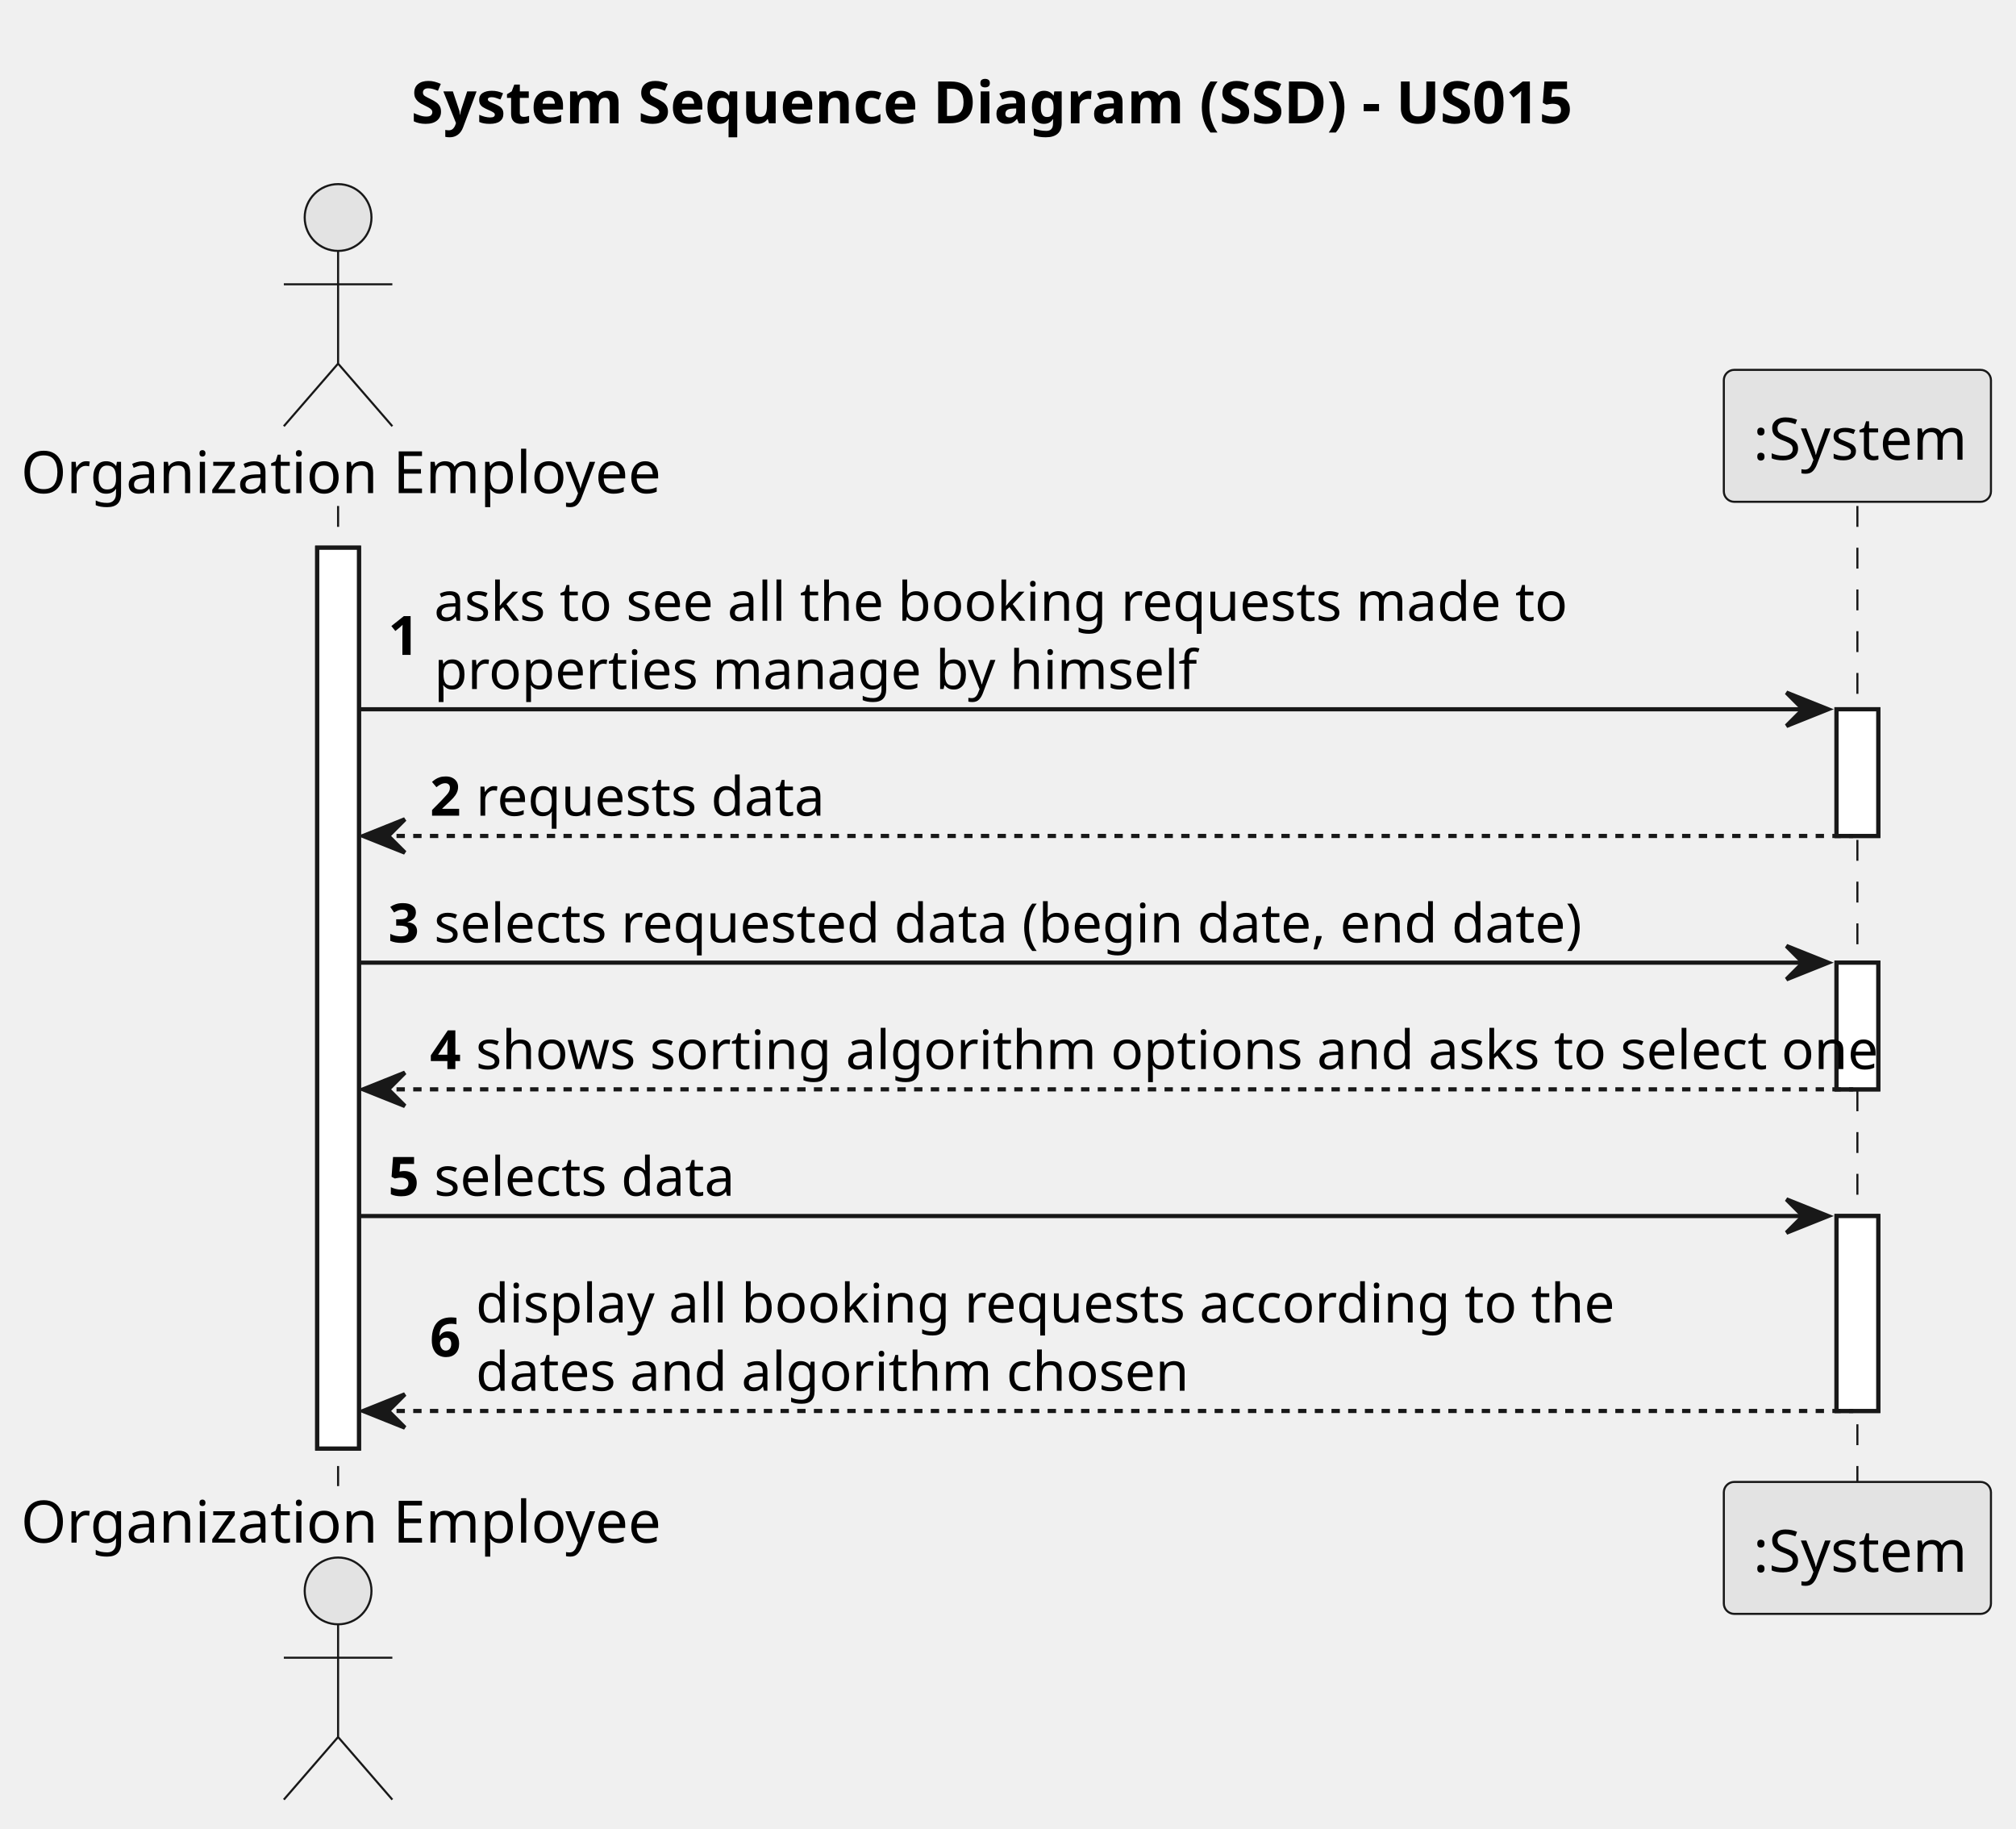
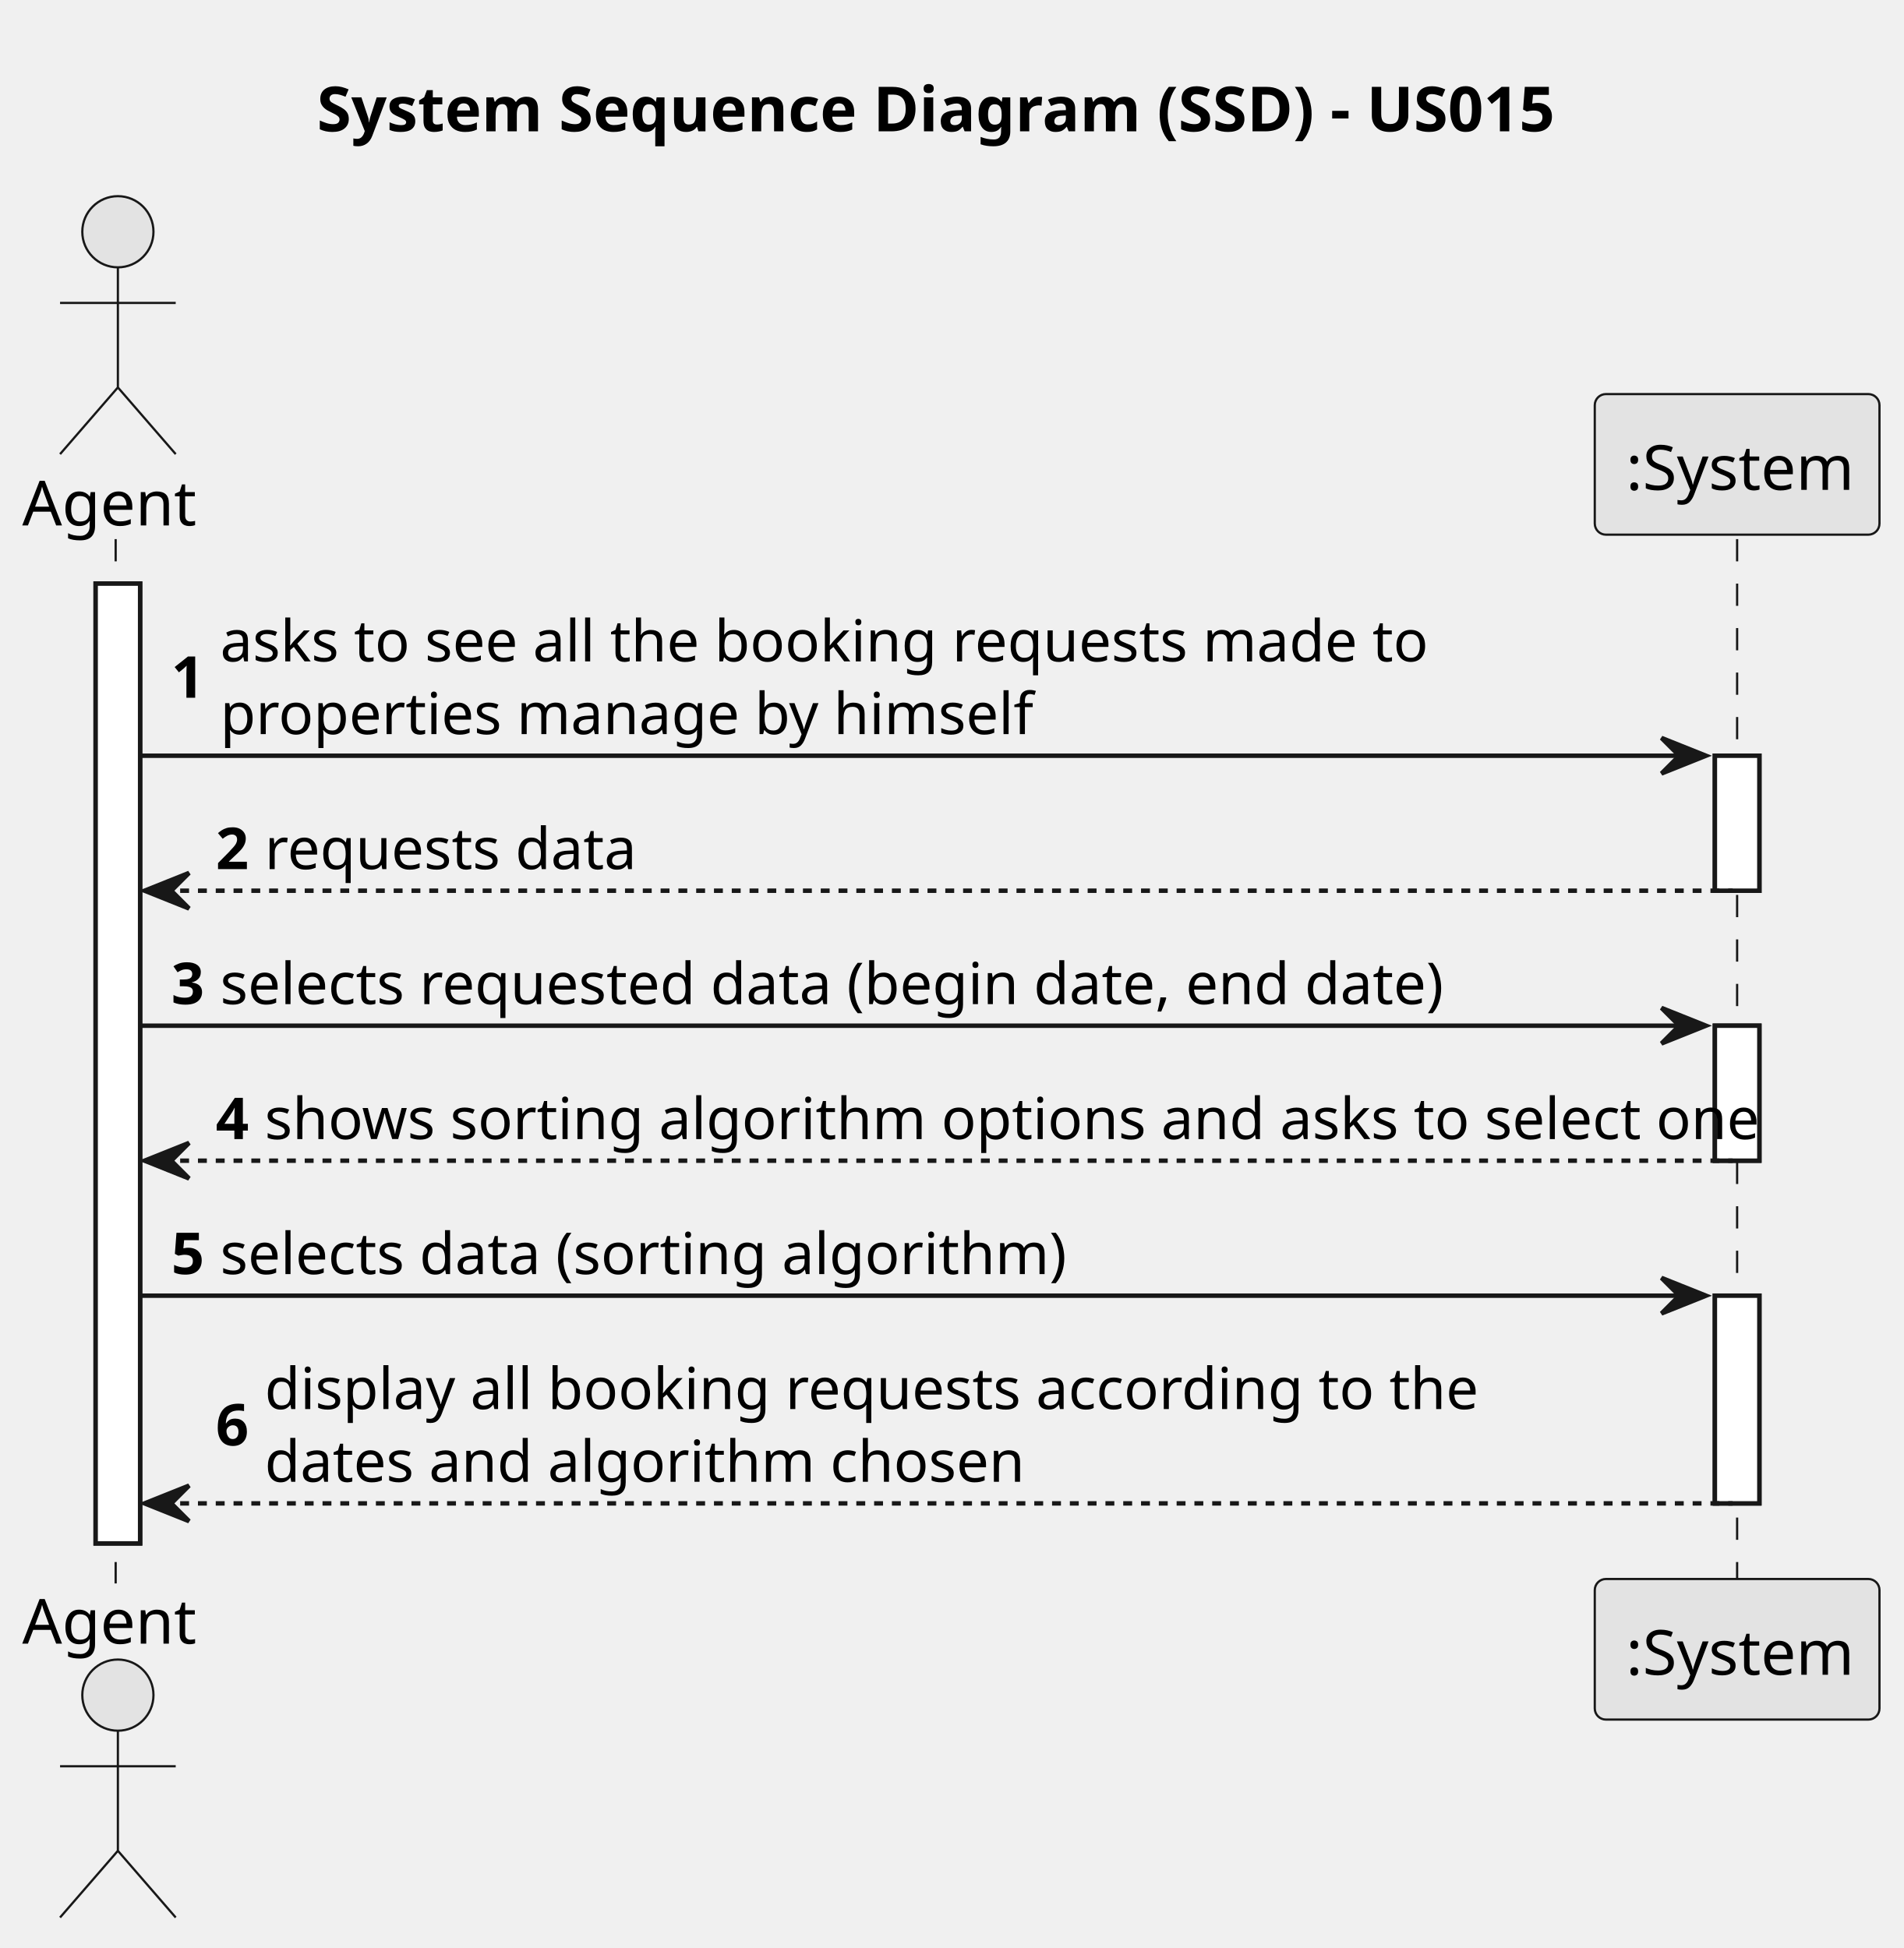
- <svg xmlns="http://www.w3.org/2000/svg" contentStyleType="text/css" height="438px" preserveAspectRatio="none" style="width:483px;height:438px;background:#FFFFFF;" version="1.1" viewBox="0 0 483 438" width="483px" zoomAndPan="magnify">
+ <svg xmlns="http://www.w3.org/2000/svg" contentStyleType="text/css" height="438px" preserveAspectRatio="none" style="width:428px;height:438px;background:#FFFFFF;" version="1.1" viewBox="0 0 428 438" width="428px" zoomAndPan="magnify">
  <defs />
  <g>
-     <text fill="#000000" font-family="sans-serif" font-size="14" font-weight="bold" lengthAdjust="spacing" textLength="284" x="98.5" y="29.533">System Sequence Diagram (SSD) - US015</text>
-     <rect fill="#FFFFFF" height="215.812" style="stroke:#181818;stroke-width:1.0;" width="10" x="76" y="131.219" />
-     <rect fill="#FFFFFF" height="30.352" style="stroke:#181818;stroke-width:1.0;" width="10" x="440" y="169.922" />
-     <rect fill="#FFFFFF" height="30.352" style="stroke:#181818;stroke-width:1.0;" width="10" x="440" y="230.625" />
-     <rect fill="#FFFFFF" height="46.703" style="stroke:#181818;stroke-width:1.0;" width="10" x="440" y="291.328" />
-     <line style="stroke:#181818;stroke-width:0.5;stroke-dasharray:5.0,5.0;" x1="81" x2="81" y1="121.219" y2="356.031" />
-     <line style="stroke:#181818;stroke-width:0.5;stroke-dasharray:5.0,5.0;" x1="445" x2="445" y1="121.219" y2="356.031" />
-     <text fill="#000000" font-family="sans-serif" font-size="14" lengthAdjust="spacing" textLength="146" x="5" y="118.143">Organization Employee</text>
-     <ellipse cx="81" cy="52.109" fill="#E3E3E3" rx="8" ry="8" style="stroke:#181818;stroke-width:0.5;" />
-     <path d="M81,60.109 L81,87.109 M68,68.109 L94,68.109 M81,87.109 L68,102.109 M81,87.109 L94,102.109 " fill="none" style="stroke:#181818;stroke-width:0.5;" />
-     <text fill="#000000" font-family="sans-serif" font-size="14" lengthAdjust="spacing" textLength="146" x="5" y="369.565">Organization Employee</text>
-     <ellipse cx="81" cy="381.141" fill="#E3E3E3" rx="8" ry="8" style="stroke:#181818;stroke-width:0.5;" />
-     <path d="M81,389.141 L81,416.141 M68,397.141 L94,397.141 M81,416.141 L68,431.141 M81,416.141 L94,431.141 " fill="none" style="stroke:#181818;stroke-width:0.5;" />
-     <rect fill="#E3E3E3" height="31.609" rx="2.5" ry="2.5" style="stroke:#181818;stroke-width:0.5;" width="64" x="413" y="88.609" />
-     <text fill="#000000" font-family="sans-serif" font-size="14" lengthAdjust="spacing" textLength="50" x="420" y="110.143">:System</text>
-     <rect fill="#E3E3E3" height="31.609" rx="2.5" ry="2.5" style="stroke:#181818;stroke-width:0.5;" width="64" x="413" y="355.031" />
-     <text fill="#000000" font-family="sans-serif" font-size="14" lengthAdjust="spacing" textLength="50" x="420" y="376.565">:System</text>
-     <rect fill="#FFFFFF" height="215.812" style="stroke:#181818;stroke-width:1.0;" width="10" x="76" y="131.219" />
-     <rect fill="#FFFFFF" height="30.352" style="stroke:#181818;stroke-width:1.0;" width="10" x="440" y="169.922" />
-     <rect fill="#FFFFFF" height="30.352" style="stroke:#181818;stroke-width:1.0;" width="10" x="440" y="230.625" />
-     <rect fill="#FFFFFF" height="46.703" style="stroke:#181818;stroke-width:1.0;" width="10" x="440" y="291.328" />
-     <polygon fill="#181818" points="428,165.922,438,169.922,428,173.922,432,169.922" style="stroke:#181818;stroke-width:1.0;" />
-     <line style="stroke:#181818;stroke-width:1.0;" x1="86" x2="434" y1="169.922" y2="169.922" />
-     <text fill="#000000" font-family="sans-serif" font-size="13" font-weight="bold" lengthAdjust="spacing" textLength="7" x="93" y="156.89">1</text>
-     <text fill="#000000" font-family="sans-serif" font-size="13" lengthAdjust="spacing" textLength="261" x="104" y="148.714">asks to see all the booking requests made to</text>
-     <text fill="#000000" font-family="sans-serif" font-size="13" lengthAdjust="spacing" textLength="170" x="104" y="165.065">properties manage by himself</text>
-     <polygon fill="#181818" points="97,196.273,87,200.273,97,204.273,93,200.273" style="stroke:#181818;stroke-width:1.0;" />
-     <line style="stroke:#181818;stroke-width:1.0;stroke-dasharray:2.0,2.0;" x1="91" x2="444" y1="200.273" y2="200.273" />
-     <text fill="#000000" font-family="sans-serif" font-size="13" font-weight="bold" lengthAdjust="spacing" textLength="7" x="103" y="195.417">2</text>
-     <text fill="#000000" font-family="sans-serif" font-size="13" lengthAdjust="spacing" textLength="79" x="114" y="195.417">requests data</text>
-     <polygon fill="#181818" points="428,226.625,438,230.625,428,234.625,432,230.625" style="stroke:#181818;stroke-width:1.0;" />
-     <line style="stroke:#181818;stroke-width:1.0;" x1="86" x2="434" y1="230.625" y2="230.625" />
-     <text fill="#000000" font-family="sans-serif" font-size="13" font-weight="bold" lengthAdjust="spacing" textLength="7" x="93" y="225.769">3</text>
-     <text fill="#000000" font-family="sans-serif" font-size="13" lengthAdjust="spacing" textLength="262" x="104" y="225.769">selects requested data (begin date, end date)</text>
-     <polygon fill="#181818" points="97,256.977,87,260.977,97,264.977,93,260.977" style="stroke:#181818;stroke-width:1.0;" />
-     <line style="stroke:#181818;stroke-width:1.0;stroke-dasharray:2.0,2.0;" x1="91" x2="444" y1="260.977" y2="260.977" />
-     <text fill="#000000" font-family="sans-serif" font-size="13" font-weight="bold" lengthAdjust="spacing" textLength="7" x="103" y="256.12">4</text>
-     <text fill="#000000" font-family="sans-serif" font-size="13" lengthAdjust="spacing" textLength="319" x="114" y="256.12">shows sorting algorithm options and asks to select one</text>
-     <polygon fill="#181818" points="428,287.328,438,291.328,428,295.328,432,291.328" style="stroke:#181818;stroke-width:1.0;" />
-     <line style="stroke:#181818;stroke-width:1.0;" x1="86" x2="434" y1="291.328" y2="291.328" />
-     <text fill="#000000" font-family="sans-serif" font-size="13" font-weight="bold" lengthAdjust="spacing" textLength="7" x="93" y="286.472">5</text>
-     <text fill="#000000" font-family="sans-serif" font-size="13" lengthAdjust="spacing" textLength="71" x="104" y="286.472">selects data</text>
-     <polygon fill="#181818" points="97,334.031,87,338.031,97,342.031,93,338.031" style="stroke:#181818;stroke-width:1.0;" />
-     <line style="stroke:#181818;stroke-width:1.0;stroke-dasharray:2.0,2.0;" x1="91" x2="444" y1="338.031" y2="338.031" />
-     <text fill="#000000" font-family="sans-serif" font-size="13" font-weight="bold" lengthAdjust="spacing" textLength="7" x="103" y="324.999">6</text>
-     <text fill="#000000" font-family="sans-serif" font-size="13" lengthAdjust="spacing" textLength="258" x="114" y="316.823">display all booking requests according to the</text>
-     <text fill="#000000" font-family="sans-serif" font-size="13" lengthAdjust="spacing" textLength="160" x="114" y="333.175">dates and algorithm chosen</text>
+     <text fill="#000000" font-family="sans-serif" font-size="14" font-weight="bold" lengthAdjust="spacing" textLength="284" x="71.25" y="29.533">System Sequence Diagram (SSD) - US015</text>
+     <rect fill="#FFFFFF" height="215.812" style="stroke:#181818;stroke-width:1.0;" width="10" x="21.5" y="131.219" />
+     <rect fill="#FFFFFF" height="30.352" style="stroke:#181818;stroke-width:1.0;" width="10" x="385.5" y="169.922" />
+     <rect fill="#FFFFFF" height="30.352" style="stroke:#181818;stroke-width:1.0;" width="10" x="385.5" y="230.625" />
+     <rect fill="#FFFFFF" height="46.703" style="stroke:#181818;stroke-width:1.0;" width="10" x="385.5" y="291.328" />
+     <line style="stroke:#181818;stroke-width:0.5;stroke-dasharray:5.0,5.0;" x1="26" x2="26" y1="121.219" y2="356.031" />
+     <line style="stroke:#181818;stroke-width:0.5;stroke-dasharray:5.0,5.0;" x1="390.5" x2="390.5" y1="121.219" y2="356.031" />
+     <text fill="#000000" font-family="sans-serif" font-size="14" lengthAdjust="spacing" textLength="37" x="5" y="118.143">Agent</text>
+     <ellipse cx="26.5" cy="52.109" fill="#E3E3E3" rx="8" ry="8" style="stroke:#181818;stroke-width:0.5;" />
+     <path d="M26.5,60.109 L26.5,87.109 M13.5,68.109 L39.5,68.109 M26.5,87.109 L13.5,102.109 M26.5,87.109 L39.5,102.109 " fill="none" style="stroke:#181818;stroke-width:0.5;" />
+     <text fill="#000000" font-family="sans-serif" font-size="14" lengthAdjust="spacing" textLength="37" x="5" y="369.565">Agent</text>
+     <ellipse cx="26.5" cy="381.141" fill="#E3E3E3" rx="8" ry="8" style="stroke:#181818;stroke-width:0.5;" />
+     <path d="M26.5,389.141 L26.5,416.141 M13.5,397.141 L39.5,397.141 M26.5,416.141 L13.5,431.141 M26.5,416.141 L39.5,431.141 " fill="none" style="stroke:#181818;stroke-width:0.5;" />
+     <rect fill="#E3E3E3" height="31.609" rx="2.5" ry="2.5" style="stroke:#181818;stroke-width:0.5;" width="64" x="358.5" y="88.609" />
+     <text fill="#000000" font-family="sans-serif" font-size="14" lengthAdjust="spacing" textLength="50" x="365.5" y="110.143">:System</text>
+     <rect fill="#E3E3E3" height="31.609" rx="2.5" ry="2.5" style="stroke:#181818;stroke-width:0.5;" width="64" x="358.5" y="355.031" />
+     <text fill="#000000" font-family="sans-serif" font-size="14" lengthAdjust="spacing" textLength="50" x="365.5" y="376.565">:System</text>
+     <rect fill="#FFFFFF" height="215.812" style="stroke:#181818;stroke-width:1.0;" width="10" x="21.5" y="131.219" />
+     <rect fill="#FFFFFF" height="30.352" style="stroke:#181818;stroke-width:1.0;" width="10" x="385.5" y="169.922" />
+     <rect fill="#FFFFFF" height="30.352" style="stroke:#181818;stroke-width:1.0;" width="10" x="385.5" y="230.625" />
+     <rect fill="#FFFFFF" height="46.703" style="stroke:#181818;stroke-width:1.0;" width="10" x="385.5" y="291.328" />
+     <polygon fill="#181818" points="373.5,165.922,383.5,169.922,373.5,173.922,377.5,169.922" style="stroke:#181818;stroke-width:1.0;" />
+     <line style="stroke:#181818;stroke-width:1.0;" x1="31.5" x2="379.5" y1="169.922" y2="169.922" />
+     <text fill="#000000" font-family="sans-serif" font-size="13" font-weight="bold" lengthAdjust="spacing" textLength="7" x="38.5" y="156.89">1</text>
+     <text fill="#000000" font-family="sans-serif" font-size="13" lengthAdjust="spacing" textLength="261" x="49.5" y="148.714">asks to see all the booking requests made to</text>
+     <text fill="#000000" font-family="sans-serif" font-size="13" lengthAdjust="spacing" textLength="170" x="49.5" y="165.065">properties manage by himself</text>
+     <polygon fill="#181818" points="42.5,196.273,32.5,200.273,42.5,204.273,38.5,200.273" style="stroke:#181818;stroke-width:1.0;" />
+     <line style="stroke:#181818;stroke-width:1.0;stroke-dasharray:2.0,2.0;" x1="36.5" x2="389.5" y1="200.273" y2="200.273" />
+     <text fill="#000000" font-family="sans-serif" font-size="13" font-weight="bold" lengthAdjust="spacing" textLength="7" x="48.5" y="195.417">2</text>
+     <text fill="#000000" font-family="sans-serif" font-size="13" lengthAdjust="spacing" textLength="79" x="59.5" y="195.417">requests data</text>
+     <polygon fill="#181818" points="373.5,226.625,383.5,230.625,373.5,234.625,377.5,230.625" style="stroke:#181818;stroke-width:1.0;" />
+     <line style="stroke:#181818;stroke-width:1.0;" x1="31.5" x2="379.5" y1="230.625" y2="230.625" />
+     <text fill="#000000" font-family="sans-serif" font-size="13" font-weight="bold" lengthAdjust="spacing" textLength="7" x="38.5" y="225.769">3</text>
+     <text fill="#000000" font-family="sans-serif" font-size="13" lengthAdjust="spacing" textLength="262" x="49.5" y="225.769">selects requested data (begin date, end date)</text>
+     <polygon fill="#181818" points="42.5,256.977,32.5,260.977,42.5,264.977,38.5,260.977" style="stroke:#181818;stroke-width:1.0;" />
+     <line style="stroke:#181818;stroke-width:1.0;stroke-dasharray:2.0,2.0;" x1="36.5" x2="389.5" y1="260.977" y2="260.977" />
+     <text fill="#000000" font-family="sans-serif" font-size="13" font-weight="bold" lengthAdjust="spacing" textLength="7" x="48.5" y="256.12">4</text>
+     <text fill="#000000" font-family="sans-serif" font-size="13" lengthAdjust="spacing" textLength="319" x="59.5" y="256.12">shows sorting algorithm options and asks to select one</text>
+     <polygon fill="#181818" points="373.5,287.328,383.5,291.328,373.5,295.328,377.5,291.328" style="stroke:#181818;stroke-width:1.0;" />
+     <line style="stroke:#181818;stroke-width:1.0;" x1="31.5" x2="379.5" y1="291.328" y2="291.328" />
+     <text fill="#000000" font-family="sans-serif" font-size="13" font-weight="bold" lengthAdjust="spacing" textLength="7" x="38.5" y="286.472">5</text>
+     <text fill="#000000" font-family="sans-serif" font-size="13" lengthAdjust="spacing" textLength="179" x="49.5" y="286.472">selects data (sorting algorithm)</text>
+     <polygon fill="#181818" points="42.5,334.031,32.5,338.031,42.5,342.031,38.5,338.031" style="stroke:#181818;stroke-width:1.0;" />
+     <line style="stroke:#181818;stroke-width:1.0;stroke-dasharray:2.0,2.0;" x1="36.5" x2="389.5" y1="338.031" y2="338.031" />
+     <text fill="#000000" font-family="sans-serif" font-size="13" font-weight="bold" lengthAdjust="spacing" textLength="7" x="48.5" y="324.999">6</text>
+     <text fill="#000000" font-family="sans-serif" font-size="13" lengthAdjust="spacing" textLength="258" x="59.5" y="316.823">display all booking requests according to the</text>
+     <text fill="#000000" font-family="sans-serif" font-size="13" lengthAdjust="spacing" textLength="160" x="59.5" y="333.175">dates and algorithm chosen</text>
  </g>
</svg>
